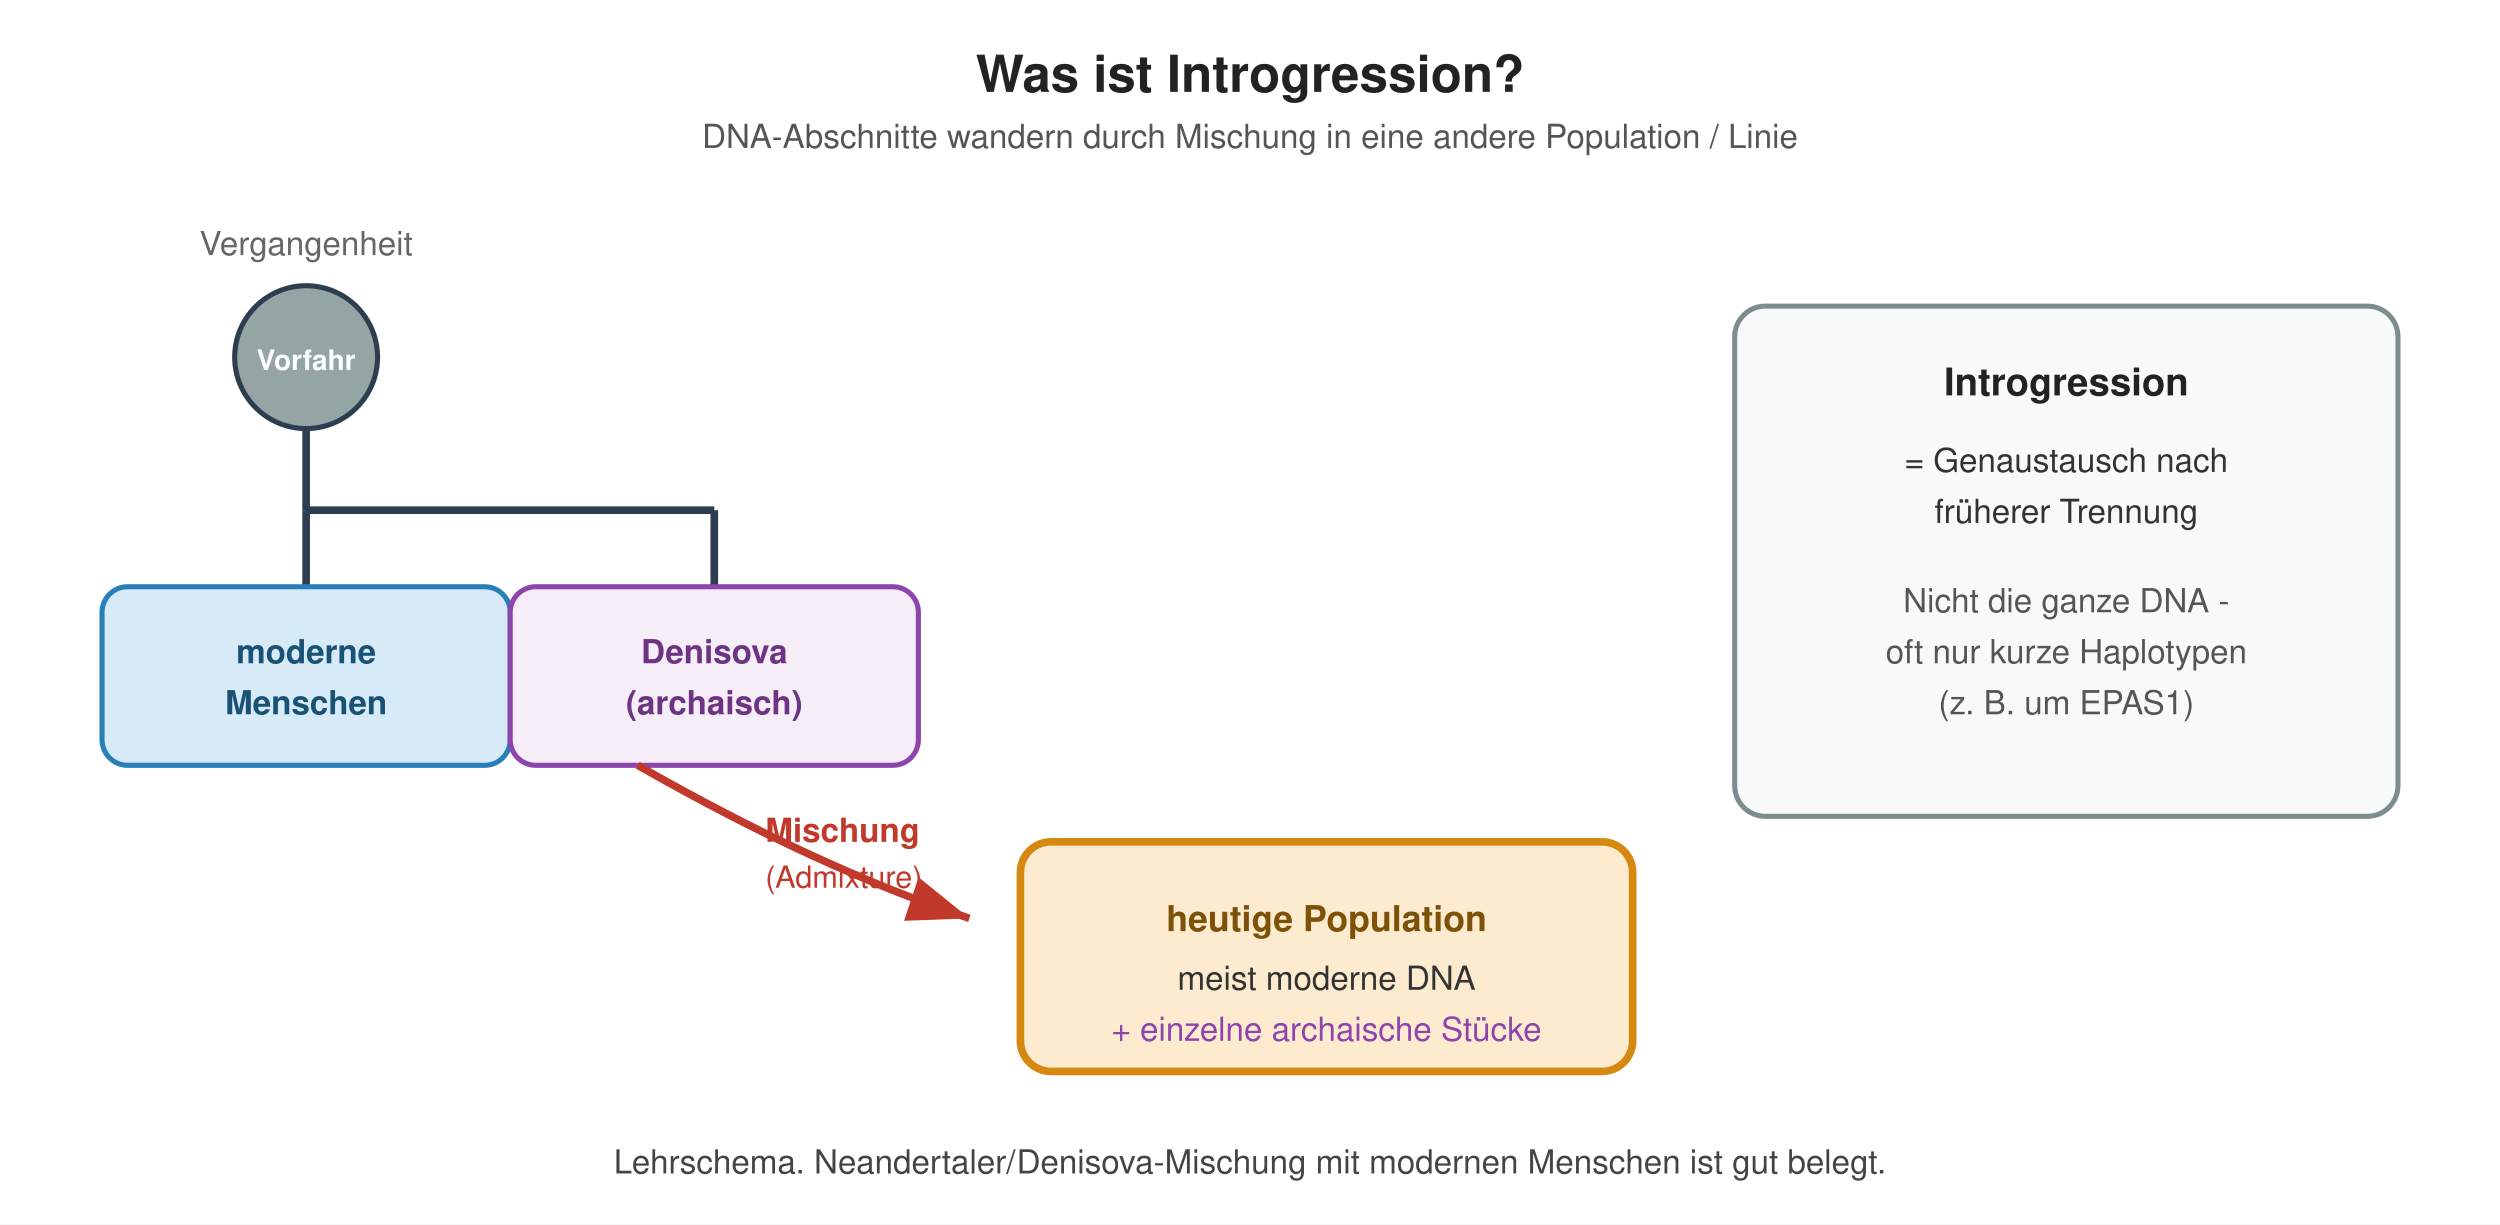
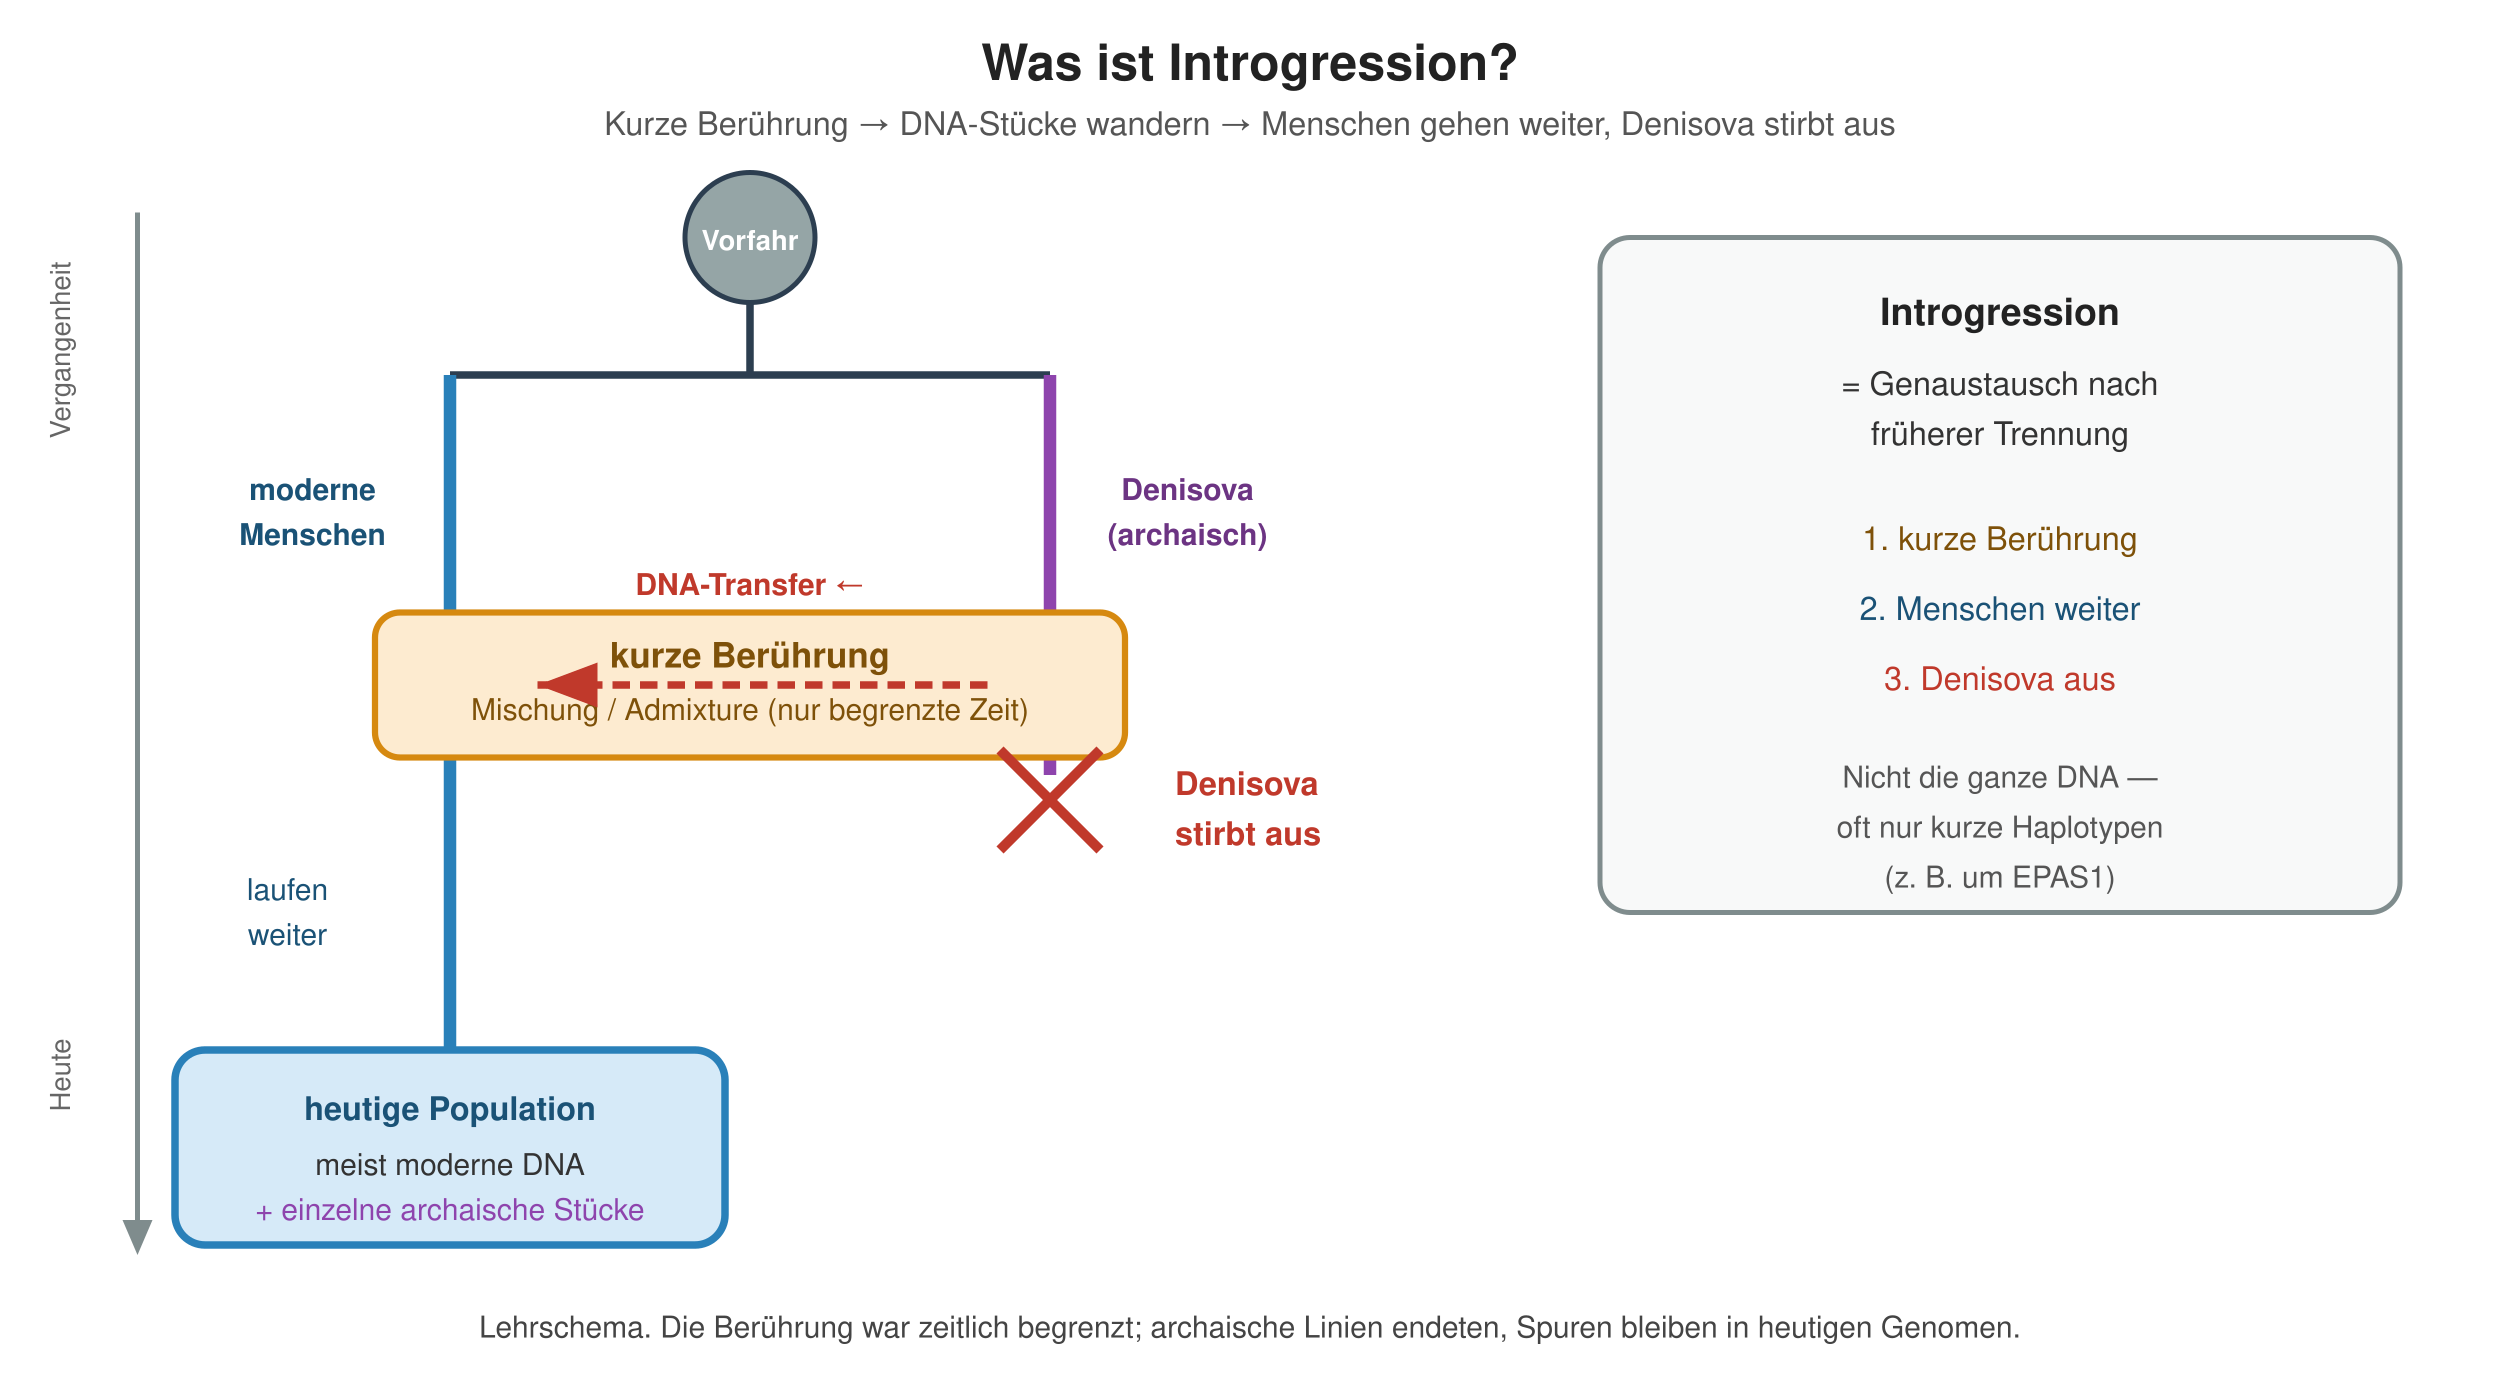
- <svg xmlns="http://www.w3.org/2000/svg" width="980" height="480" viewBox="0 0 980 480">
-   <rect width="980" height="480" fill="white" />
-   <text x="490" y="36" text-anchor="middle" font-family="Helvetica, Arial, sans-serif" font-size="20" font-weight="bold" fill="#222">Was ist Introgression?</text>
-   <text x="490" y="58" text-anchor="middle" font-family="Helvetica, Arial, sans-serif" font-size="13" fill="#555">DNA-Abschnitte wandern durch Mischung in eine andere Population / Linie</text>
-   <text x="120" y="100" text-anchor="middle" font-family="Helvetica, Arial, sans-serif" font-size="13" fill="#666">Vergangenheit</text>
-   <circle cx="120" cy="140" r="28" fill="#95a5a6" stroke="#2c3e50" stroke-width="2" />
-   <text x="120" y="145" text-anchor="middle" font-family="Helvetica, Arial, sans-serif" font-size="11" fill="white" font-weight="bold">Vorfahr</text>
-   <line x1="120" y1="168" x2="120" y2="200" stroke="#2c3e50" stroke-width="3" />
-   <line x1="120" y1="200" x2="280" y2="200" stroke="#2c3e50" stroke-width="3" />
-   <line x1="120" y1="200" x2="120" y2="230" stroke="#2c3e50" stroke-width="3" />
-   <line x1="280" y1="200" x2="280" y2="230" stroke="#2c3e50" stroke-width="3" />
-   <rect x="40" y="230" width="160" height="70" rx="10" fill="#d6eaf8" stroke="#2980b9" stroke-width="2" />
-   <text x="120" y="260" text-anchor="middle" font-family="Helvetica, Arial, sans-serif" font-size="13" font-weight="bold" fill="#1a5276">moderne</text>
-   <text x="120" y="280" text-anchor="middle" font-family="Helvetica, Arial, sans-serif" font-size="13" font-weight="bold" fill="#1a5276">Menschen</text>
-   <rect x="200" y="230" width="160" height="70" rx="10" fill="#f5eef8" stroke="#8e44ad" stroke-width="2" />
-   <text x="280" y="260" text-anchor="middle" font-family="Helvetica, Arial, sans-serif" font-size="13" font-weight="bold" fill="#6c3483">Denisova</text>
-   <text x="280" y="280" text-anchor="middle" font-family="Helvetica, Arial, sans-serif" font-size="13" font-weight="bold" fill="#6c3483">(archaisch)</text>
+ <svg xmlns="http://www.w3.org/2000/svg" width="1000" height="560" viewBox="0 0 1000 560">
+   <rect width="1000" height="560" fill="white" />
+   <text x="500" y="32" text-anchor="middle" font-family="Helvetica, Arial, sans-serif" font-size="20" font-weight="bold" fill="#222">Was ist Introgression?</text>
+   <text x="500" y="54" text-anchor="middle" font-family="Helvetica, Arial, sans-serif" font-size="13" fill="#555">Kurze Berührung → DNA-Stücke wandern → Menschen gehen weiter, Denisova stirbt aus</text>
+   <line x1="55" y1="85" x2="55" y2="490" stroke="#7f8c8d" stroke-width="2" />
+   <polygon points="55,502 49,488 61,488" fill="#7f8c8d" />
+   <text x="28" y="140" text-anchor="middle" font-family="Helvetica, Arial, sans-serif" font-size="11" fill="#666" transform="rotate(-90 28,140)">Vergangenheit</text>
+   <text x="28" y="430" text-anchor="middle" font-family="Helvetica, Arial, sans-serif" font-size="11" fill="#666" transform="rotate(-90 28,430)">Heute</text>
+   <circle cx="300" cy="95" r="26" fill="#95a5a6" stroke="#2c3e50" stroke-width="2" />
+   <text x="300" y="100" text-anchor="middle" font-family="Helvetica, Arial, sans-serif" font-size="11" fill="white" font-weight="bold">Vorfahr</text>
+   <line x1="300" y1="121" x2="300" y2="150" stroke="#2c3e50" stroke-width="3" />
+   <line x1="180" y1="150" x2="420" y2="150" stroke="#2c3e50" stroke-width="3" />
+   <line x1="180" y1="150" x2="180" y2="420" stroke="#2980b9" stroke-width="5" />
+   <text x="125" y="200" text-anchor="middle" font-family="Helvetica, Arial, sans-serif" font-size="12" font-weight="bold" fill="#1a5276">moderne</text>
+   <text x="125" y="218" text-anchor="middle" font-family="Helvetica, Arial, sans-serif" font-size="12" font-weight="bold" fill="#1a5276">Menschen</text>
+   <text x="115" y="360" text-anchor="middle" font-family="Helvetica, Arial, sans-serif" font-size="12" fill="#1a5276">laufen</text>
+   <text x="115" y="378" text-anchor="middle" font-family="Helvetica, Arial, sans-serif" font-size="12" fill="#1a5276">weiter</text>
+   <line x1="420" y1="150" x2="420" y2="310" stroke="#8e44ad" stroke-width="5" />
+   <text x="475" y="200" text-anchor="middle" font-family="Helvetica, Arial, sans-serif" font-size="12" font-weight="bold" fill="#6c3483">Denisova</text>
+   <text x="475" y="218" text-anchor="middle" font-family="Helvetica, Arial, sans-serif" font-size="12" font-weight="bold" fill="#6c3483">(archaisch)</text>
+   <rect x="150" y="245" width="300" height="58" rx="10" fill="#fdebd0" stroke="#d68910" stroke-width="2.5" />
+   <text x="300" y="267" text-anchor="middle" font-family="Helvetica, Arial, sans-serif" font-size="14" font-weight="bold" fill="#7e5109">kurze Berührung</text>
+   <text x="300" y="288" text-anchor="middle" font-family="Helvetica, Arial, sans-serif" font-size="12" fill="#7e5109">Mischung / Admixture (nur begrenzte Zeit)</text>
  <defs>
    <marker id="arr" markerWidth="10" markerHeight="10" refX="8" refY="3" orient="auto">
      <path d="M0,0 L8,3 L0,6 Z" fill="#c0392b" />
    </marker>
  </defs>
-   <path d="M250 300 Q 320 340 380 360" fill="none" stroke="#c0392b" stroke-width="3" marker-end="url(#arr)" />
-   <text x="300" y="330" font-family="Helvetica, Arial, sans-serif" font-size="13" font-weight="bold" fill="#c0392b">Mischung</text>
-   <text x="300" y="348" font-family="Helvetica, Arial, sans-serif" font-size="12" fill="#c0392b">(Admixture)</text>
-   <rect x="400" y="330" width="240" height="90" rx="12" fill="#fdebd0" stroke="#d68910" stroke-width="3" />
-   <text x="520" y="365" text-anchor="middle" font-family="Helvetica, Arial, sans-serif" font-size="14" font-weight="bold" fill="#7e5109">heutige Population</text>
-   <text x="520" y="388" text-anchor="middle" font-family="Helvetica, Arial, sans-serif" font-size="13" fill="#333">meist moderne DNA</text>
-   <text x="520" y="408" text-anchor="middle" font-family="Helvetica, Arial, sans-serif" font-size="13" fill="#8e44ad">+ einzelne archaische Stücke</text>
-   <rect x="680" y="120" width="260" height="200" rx="12" fill="#f8f9f9" stroke="#7f8c8d" stroke-width="2" />
-   <text x="810" y="155" text-anchor="middle" font-family="Helvetica, Arial, sans-serif" font-size="15" font-weight="bold" fill="#222">Introgression</text>
-   <text x="810" y="185" text-anchor="middle" font-family="Helvetica, Arial, sans-serif" font-size="13" fill="#333">= Genaustausch nach</text>
-   <text x="810" y="205" text-anchor="middle" font-family="Helvetica, Arial, sans-serif" font-size="13" fill="#333">früherer Trennung</text>
-   <text x="810" y="240" text-anchor="middle" font-family="Helvetica, Arial, sans-serif" font-size="13" fill="#555">Nicht die ganze DNA -</text>
-   <text x="810" y="260" text-anchor="middle" font-family="Helvetica, Arial, sans-serif" font-size="13" fill="#555">oft nur kurze Haplotypen</text>
-   <text x="810" y="280" text-anchor="middle" font-family="Helvetica, Arial, sans-serif" font-size="13" fill="#555">(z. B. um EPAS1)</text>
-   <text x="490" y="460" text-anchor="middle" font-family="Helvetica, Arial, sans-serif" font-size="13" fill="#444">Lehrschema. Neandertaler/Denisova-Mischung mit modernen Menschen ist gut belegt.</text>
+   <line x1="395" y1="274" x2="215" y2="274" stroke="#c0392b" stroke-width="3" stroke-dasharray="7 4" marker-end="url(#arr)" />
+   <text x="300" y="238" text-anchor="middle" font-family="Helvetica, Arial, sans-serif" font-size="12" font-weight="bold" fill="#c0392b">DNA-Transfer ←</text>
+   <line x1="400" y1="300" x2="440" y2="340" stroke="#c0392b" stroke-width="4" />
+   <line x1="440" y1="300" x2="400" y2="340" stroke="#c0392b" stroke-width="4" />
+   <text x="470" y="318" text-anchor="start" font-family="Helvetica, Arial, sans-serif" font-size="13" font-weight="bold" fill="#c0392b">Denisova</text>
+   <text x="470" y="338" text-anchor="start" font-family="Helvetica, Arial, sans-serif" font-size="13" font-weight="bold" fill="#c0392b">stirbt aus</text>
+   <rect x="70" y="420" width="220" height="78" rx="12" fill="#d6eaf8" stroke="#2980b9" stroke-width="3" />
+   <text x="180" y="448" text-anchor="middle" font-family="Helvetica, Arial, sans-serif" font-size="13" font-weight="bold" fill="#1a5276">heutige Population</text>
+   <text x="180" y="470" text-anchor="middle" font-family="Helvetica, Arial, sans-serif" font-size="12" fill="#333">meist moderne DNA</text>
+   <text x="180" y="488" text-anchor="middle" font-family="Helvetica, Arial, sans-serif" font-size="12" fill="#8e44ad">+ einzelne archaische Stücke</text>
+   <rect x="640" y="95" width="320" height="270" rx="12" fill="#f8f9f9" stroke="#7f8c8d" stroke-width="2" />
+   <text x="800" y="130" text-anchor="middle" font-family="Helvetica, Arial, sans-serif" font-size="15" font-weight="bold" fill="#222">Introgression</text>
+   <text x="800" y="158" text-anchor="middle" font-family="Helvetica, Arial, sans-serif" font-size="13" fill="#333">= Genaustausch nach</text>
+   <text x="800" y="178" text-anchor="middle" font-family="Helvetica, Arial, sans-serif" font-size="13" fill="#333">früherer Trennung</text>
+   <text x="800" y="220" text-anchor="middle" font-family="Helvetica, Arial, sans-serif" font-size="13" fill="#7e5109">1. kurze Berührung</text>
+   <text x="800" y="248" text-anchor="middle" font-family="Helvetica, Arial, sans-serif" font-size="13" fill="#1a5276">2. Menschen weiter</text>
+   <text x="800" y="276" text-anchor="middle" font-family="Helvetica, Arial, sans-serif" font-size="13" fill="#c0392b">3. Denisova aus</text>
+   <text x="800" y="315" text-anchor="middle" font-family="Helvetica, Arial, sans-serif" font-size="12" fill="#555">Nicht die ganze DNA —</text>
+   <text x="800" y="335" text-anchor="middle" font-family="Helvetica, Arial, sans-serif" font-size="12" fill="#555">oft nur kurze Haplotypen</text>
+   <text x="800" y="355" text-anchor="middle" font-family="Helvetica, Arial, sans-serif" font-size="12" fill="#555">(z. B. um EPAS1)</text>
+   <text x="500" y="535" text-anchor="middle" font-family="Helvetica, Arial, sans-serif" font-size="12" fill="#444">Lehrschema. Die Berührung war zeitlich begrenzt; archaische Linien endeten, Spuren bleiben in heutigen Genomen.</text>
</svg>
